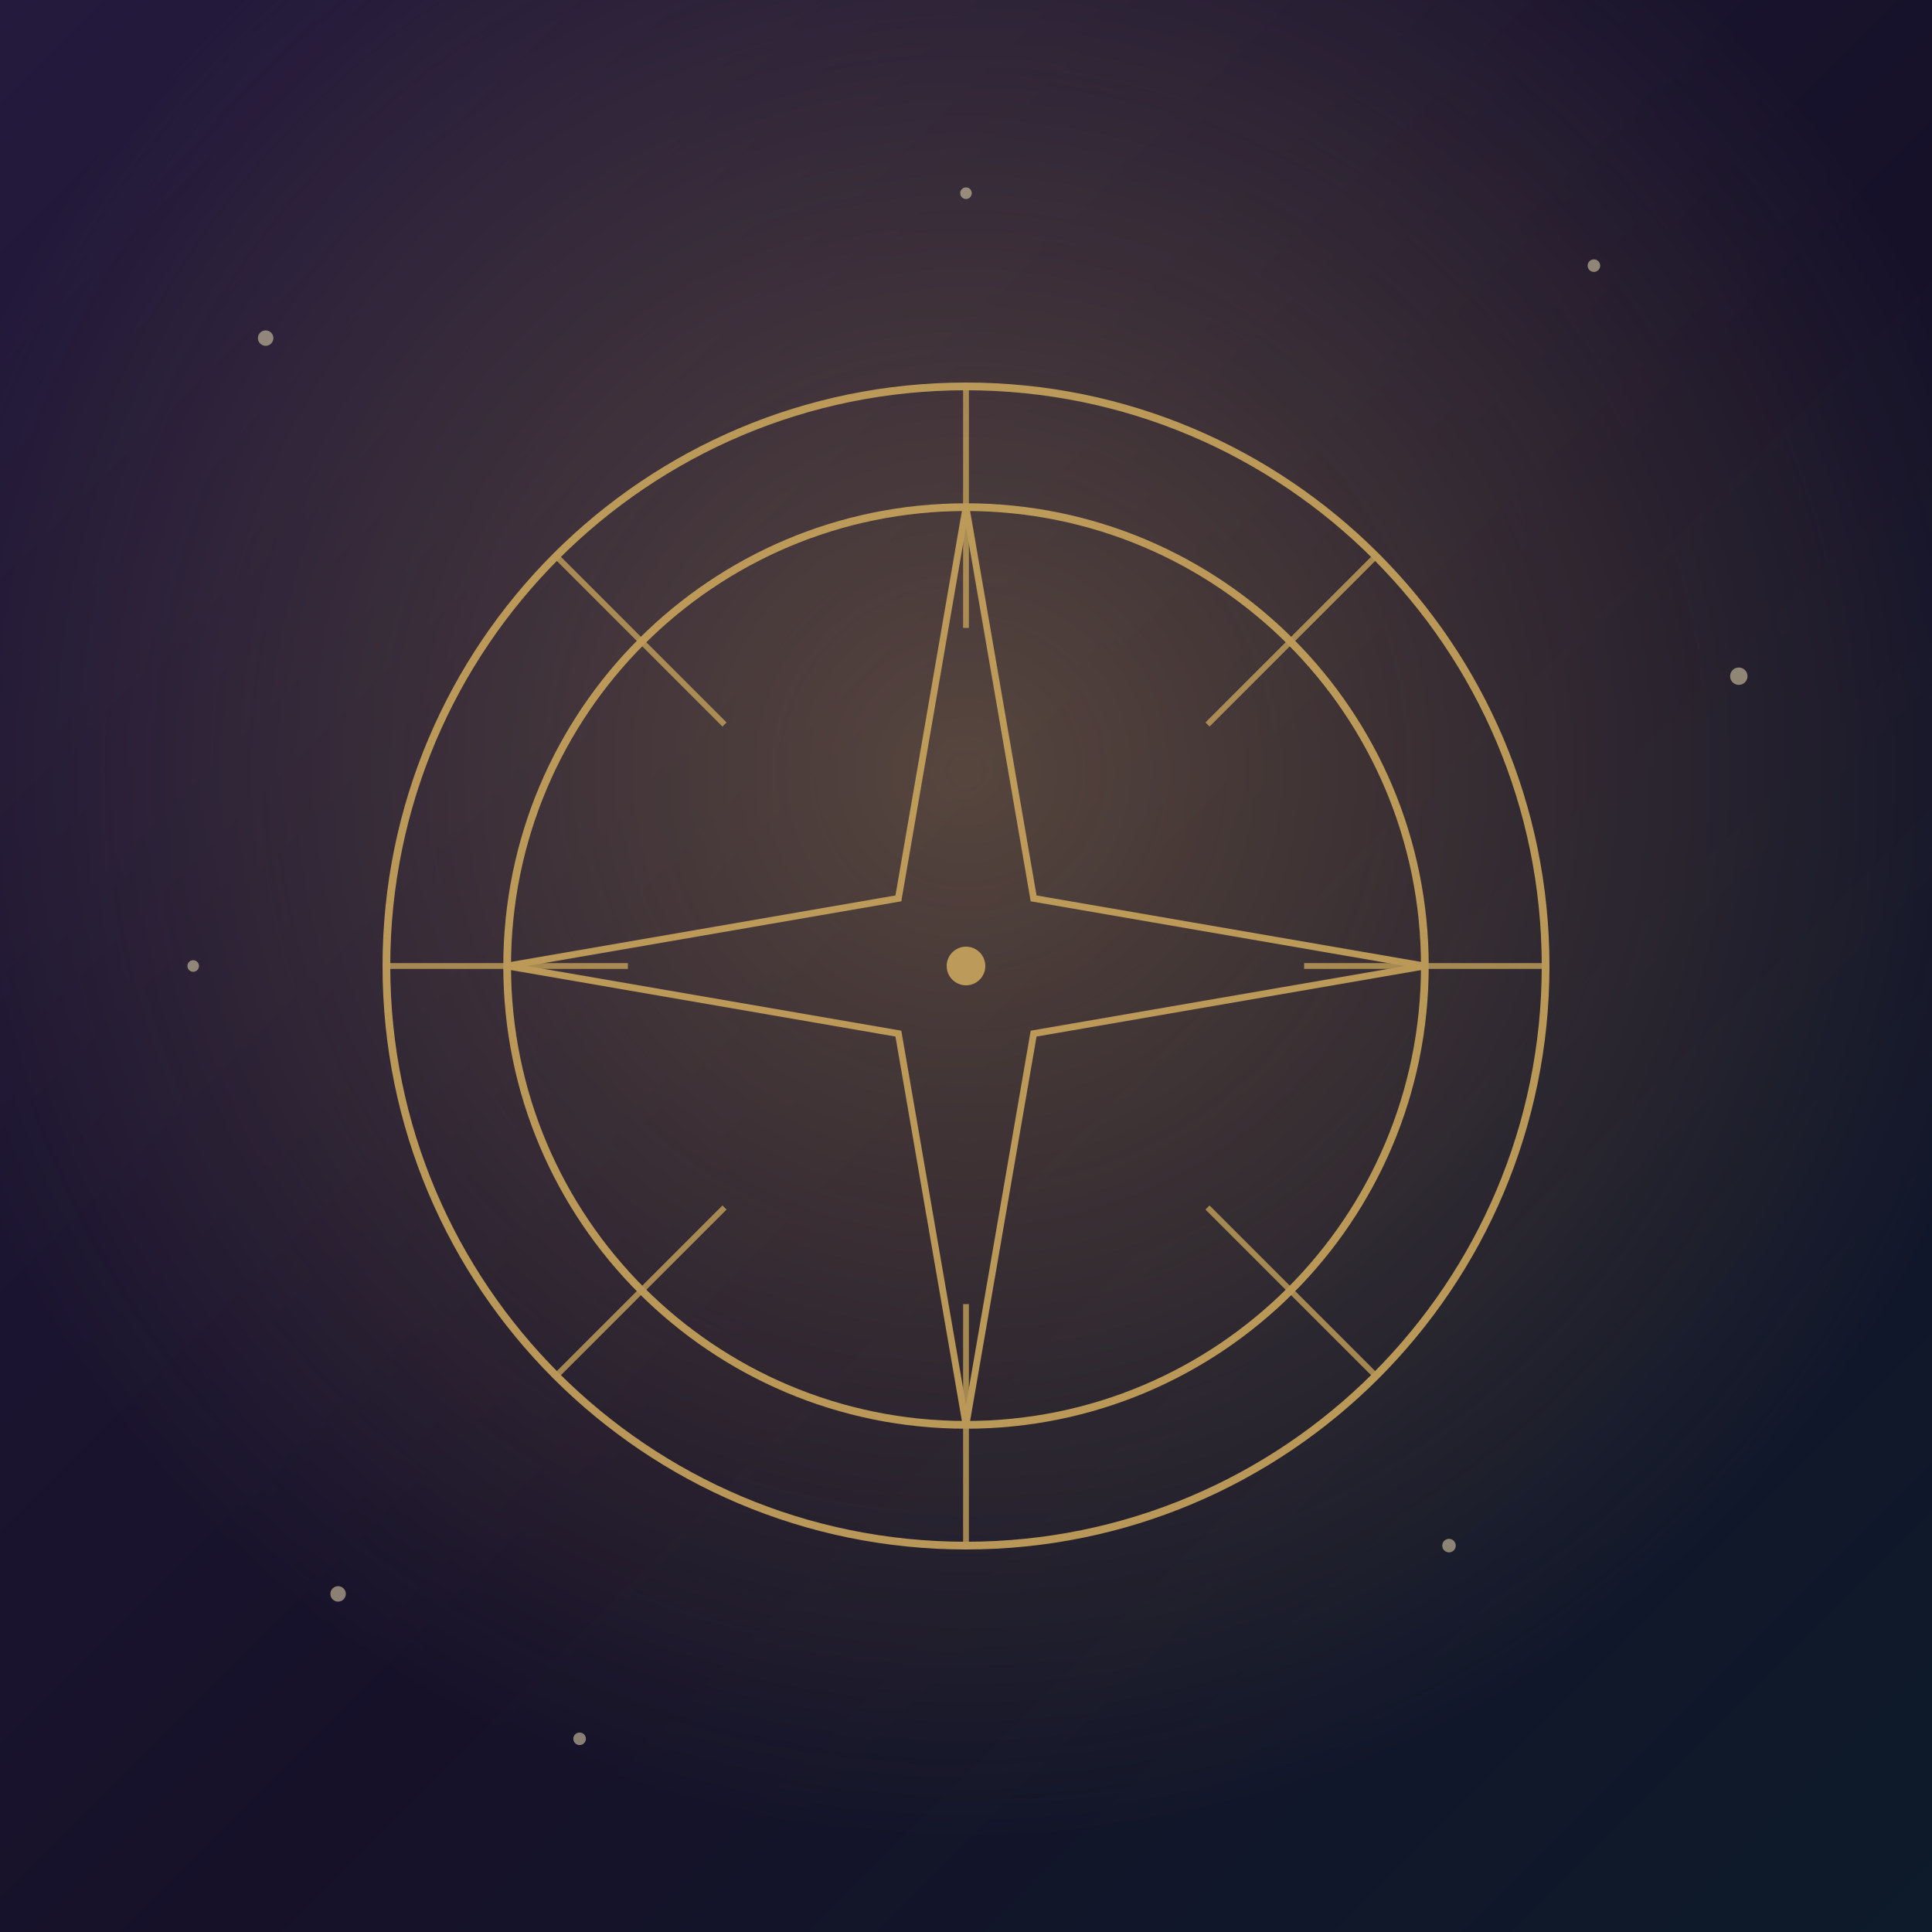
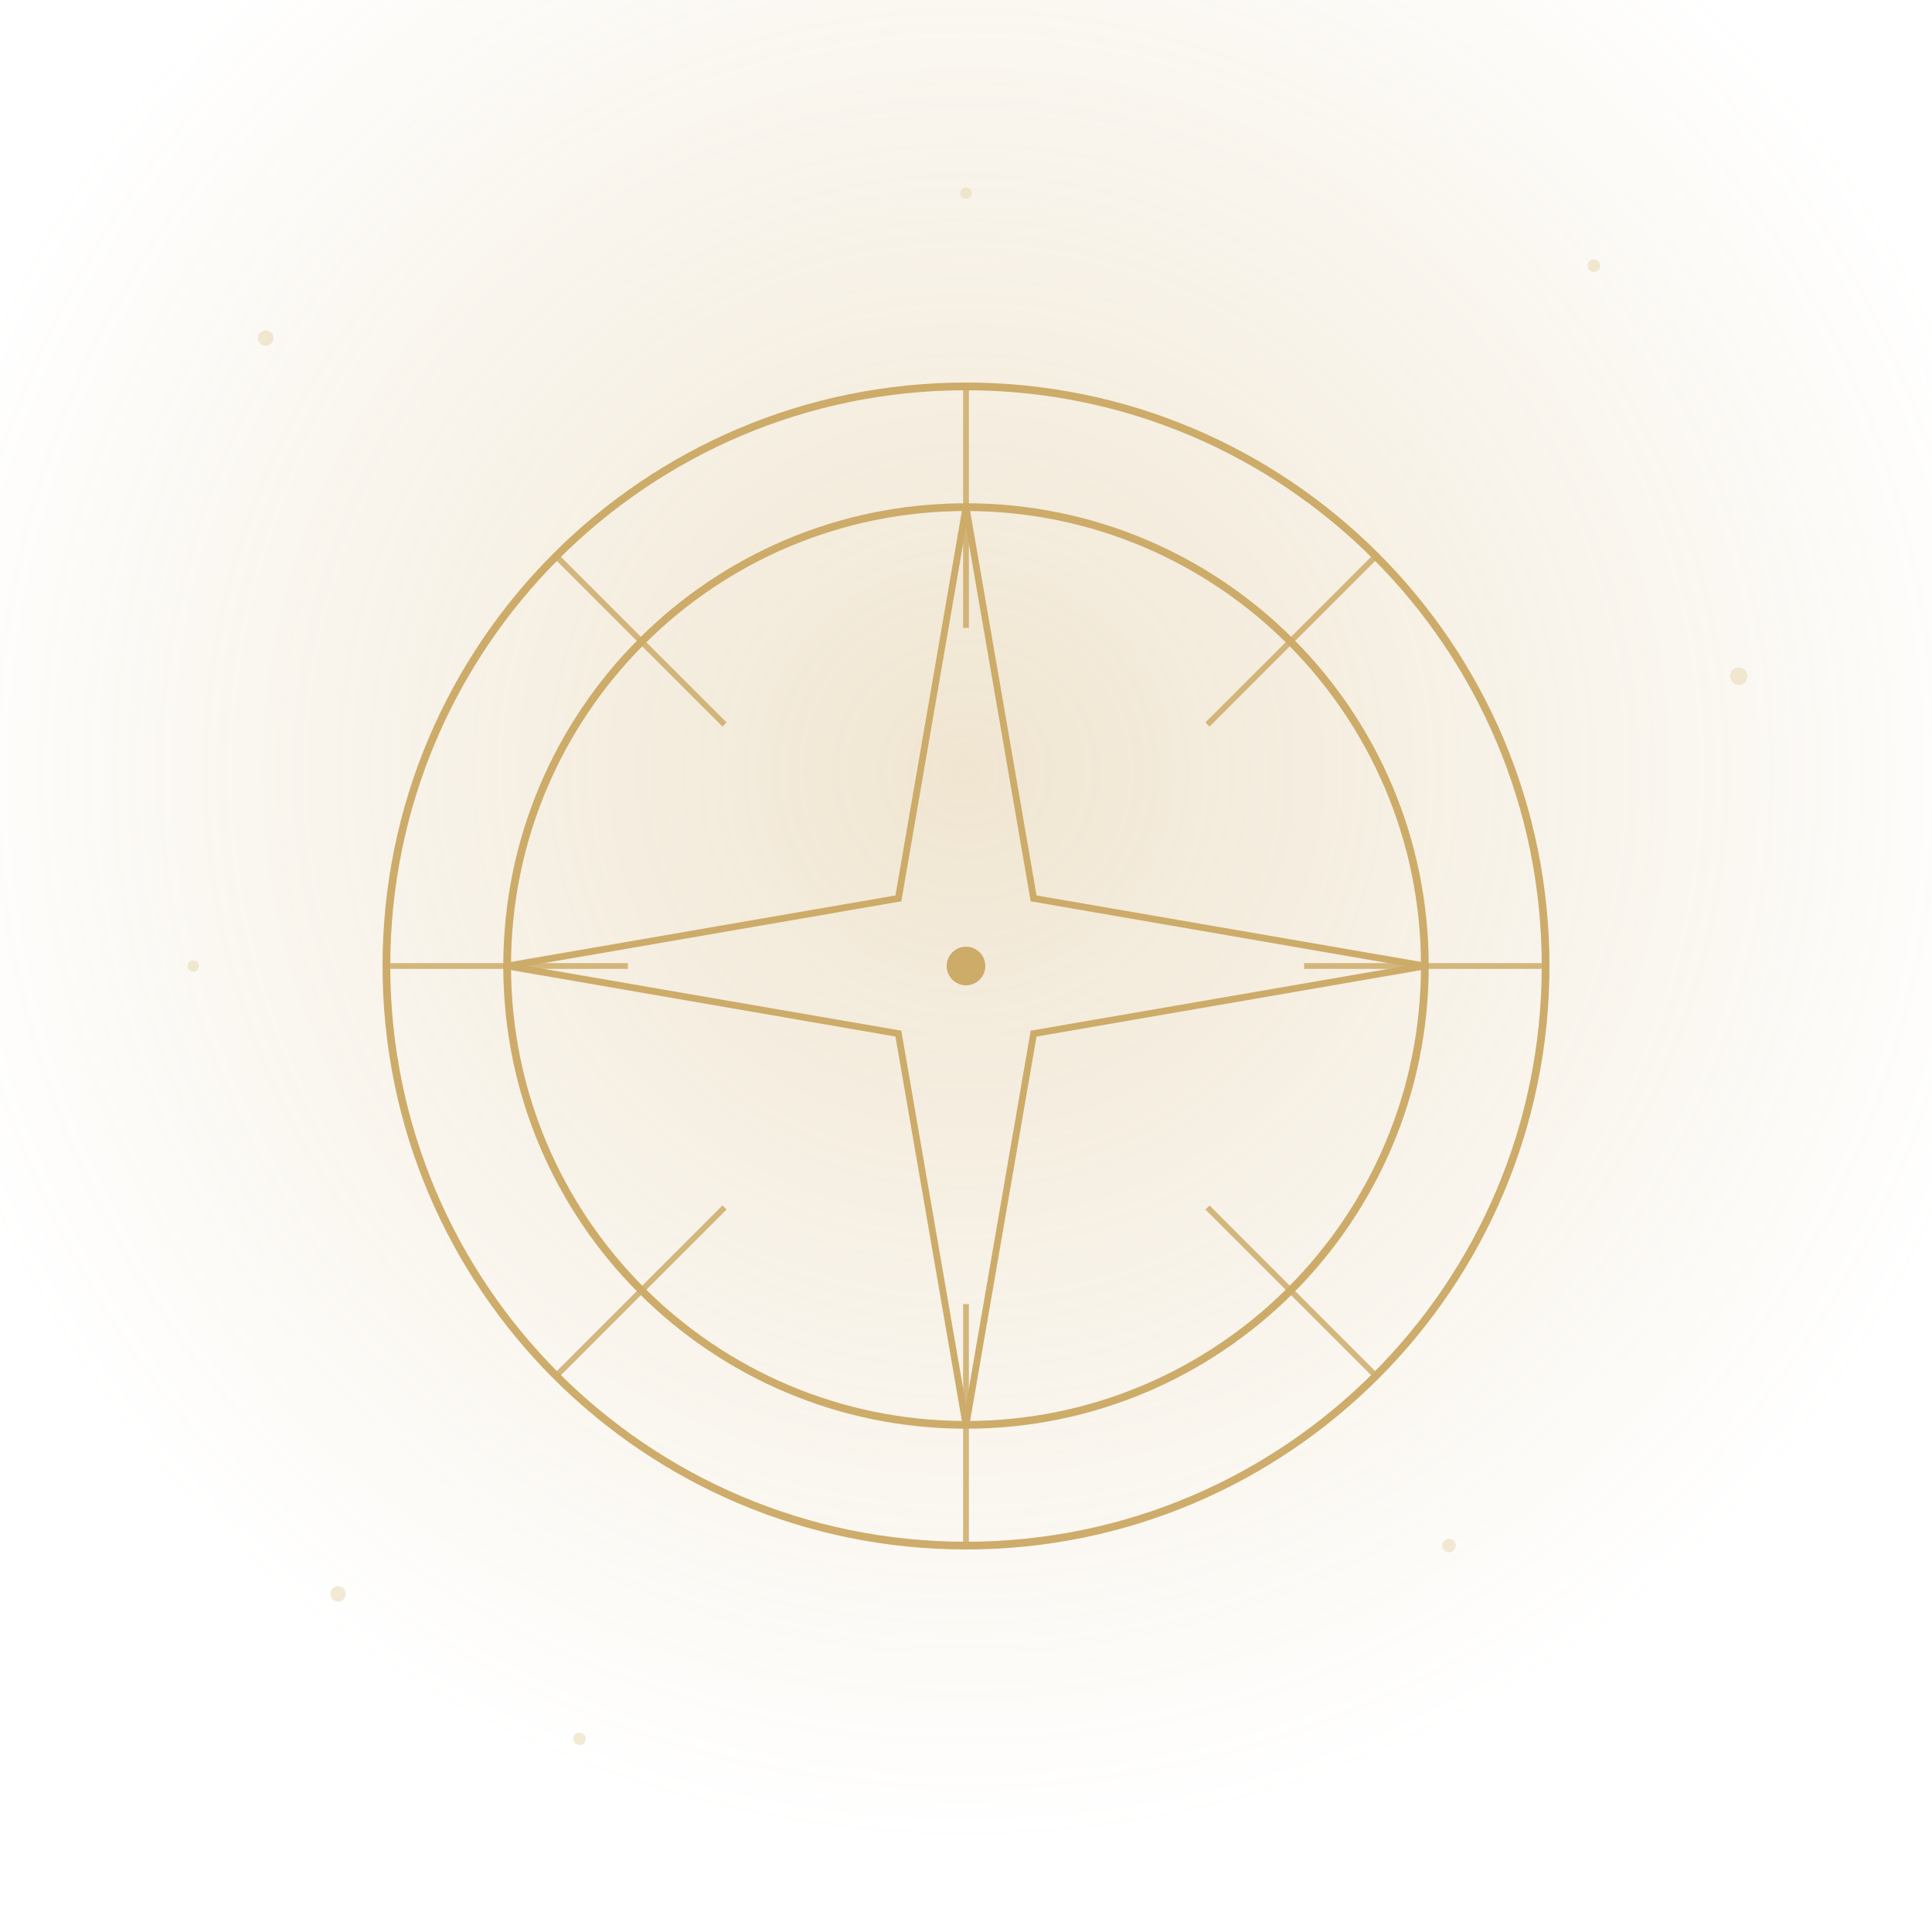
<svg xmlns="http://www.w3.org/2000/svg" viewBox="0 0 400 400">
  <defs>
-     <linearGradient id="bg" x1="0" y1="0" x2="1" y2="1">
-       <stop offset="0%" stop-color="#241a3d" />
-       <stop offset="55%" stop-color="#161129" />
-       <stop offset="100%" stop-color="#0d1b2a" />
-     </linearGradient>
    <radialGradient id="glow" cx="50%" cy="40%" r="55%">
-       <stop offset="0%" stop-color="#c9a45c" stop-opacity="0.35" />
+       <stop offset="0%" stop-color="#c9a45c" stop-opacity="0.28" />
      <stop offset="100%" stop-color="#c9a45c" stop-opacity="0" />
    </radialGradient>
  </defs>
-   <rect width="400" height="400" fill="url(#bg)" />
  <rect width="400" height="400" fill="url(#glow)" />
  <g fill="#e8d9b0" opacity="0.55">
    <circle cx="55" cy="70" r="1.6" />
    <circle cx="330" cy="55" r="1.3" />
    <circle cx="360" cy="140" r="1.8" />
    <circle cx="40" cy="200" r="1.2" />
    <circle cx="300" cy="320" r="1.4" />
    <circle cx="70" cy="330" r="1.6" />
    <circle cx="200" cy="40" r="1.2" />
    <circle cx="120" cy="360" r="1.3" />
  </g>
  <g transform="translate(200,200)" stroke="#c9a45c" fill="none" stroke-width="1.6" opacity="0.9">
    <circle r="120" />
    <circle r="95" />
    <circle r="4" fill="#c9a45c" stroke="none" />
    <g stroke-width="1.2" opacity="0.85">
      <line x1="0" y1="-120" x2="0" y2="-70" />
      <line x1="0" y1="120" x2="0" y2="70" />
      <line x1="-120" y1="0" x2="-70" y2="0" />
      <line x1="120" y1="0" x2="70" y2="0" />
      <line x1="-85" y1="-85" x2="-50" y2="-50" />
      <line x1="85" y1="-85" x2="50" y2="-50" />
      <line x1="-85" y1="85" x2="-50" y2="50" />
      <line x1="85" y1="85" x2="50" y2="50" />
    </g>
    <path d="M0,-95 L14,-14 L95,0 L14,14 L0,95 L-14,14 L-95,0 L-14,-14 Z" stroke-width="1.4" />
  </g>
</svg>
